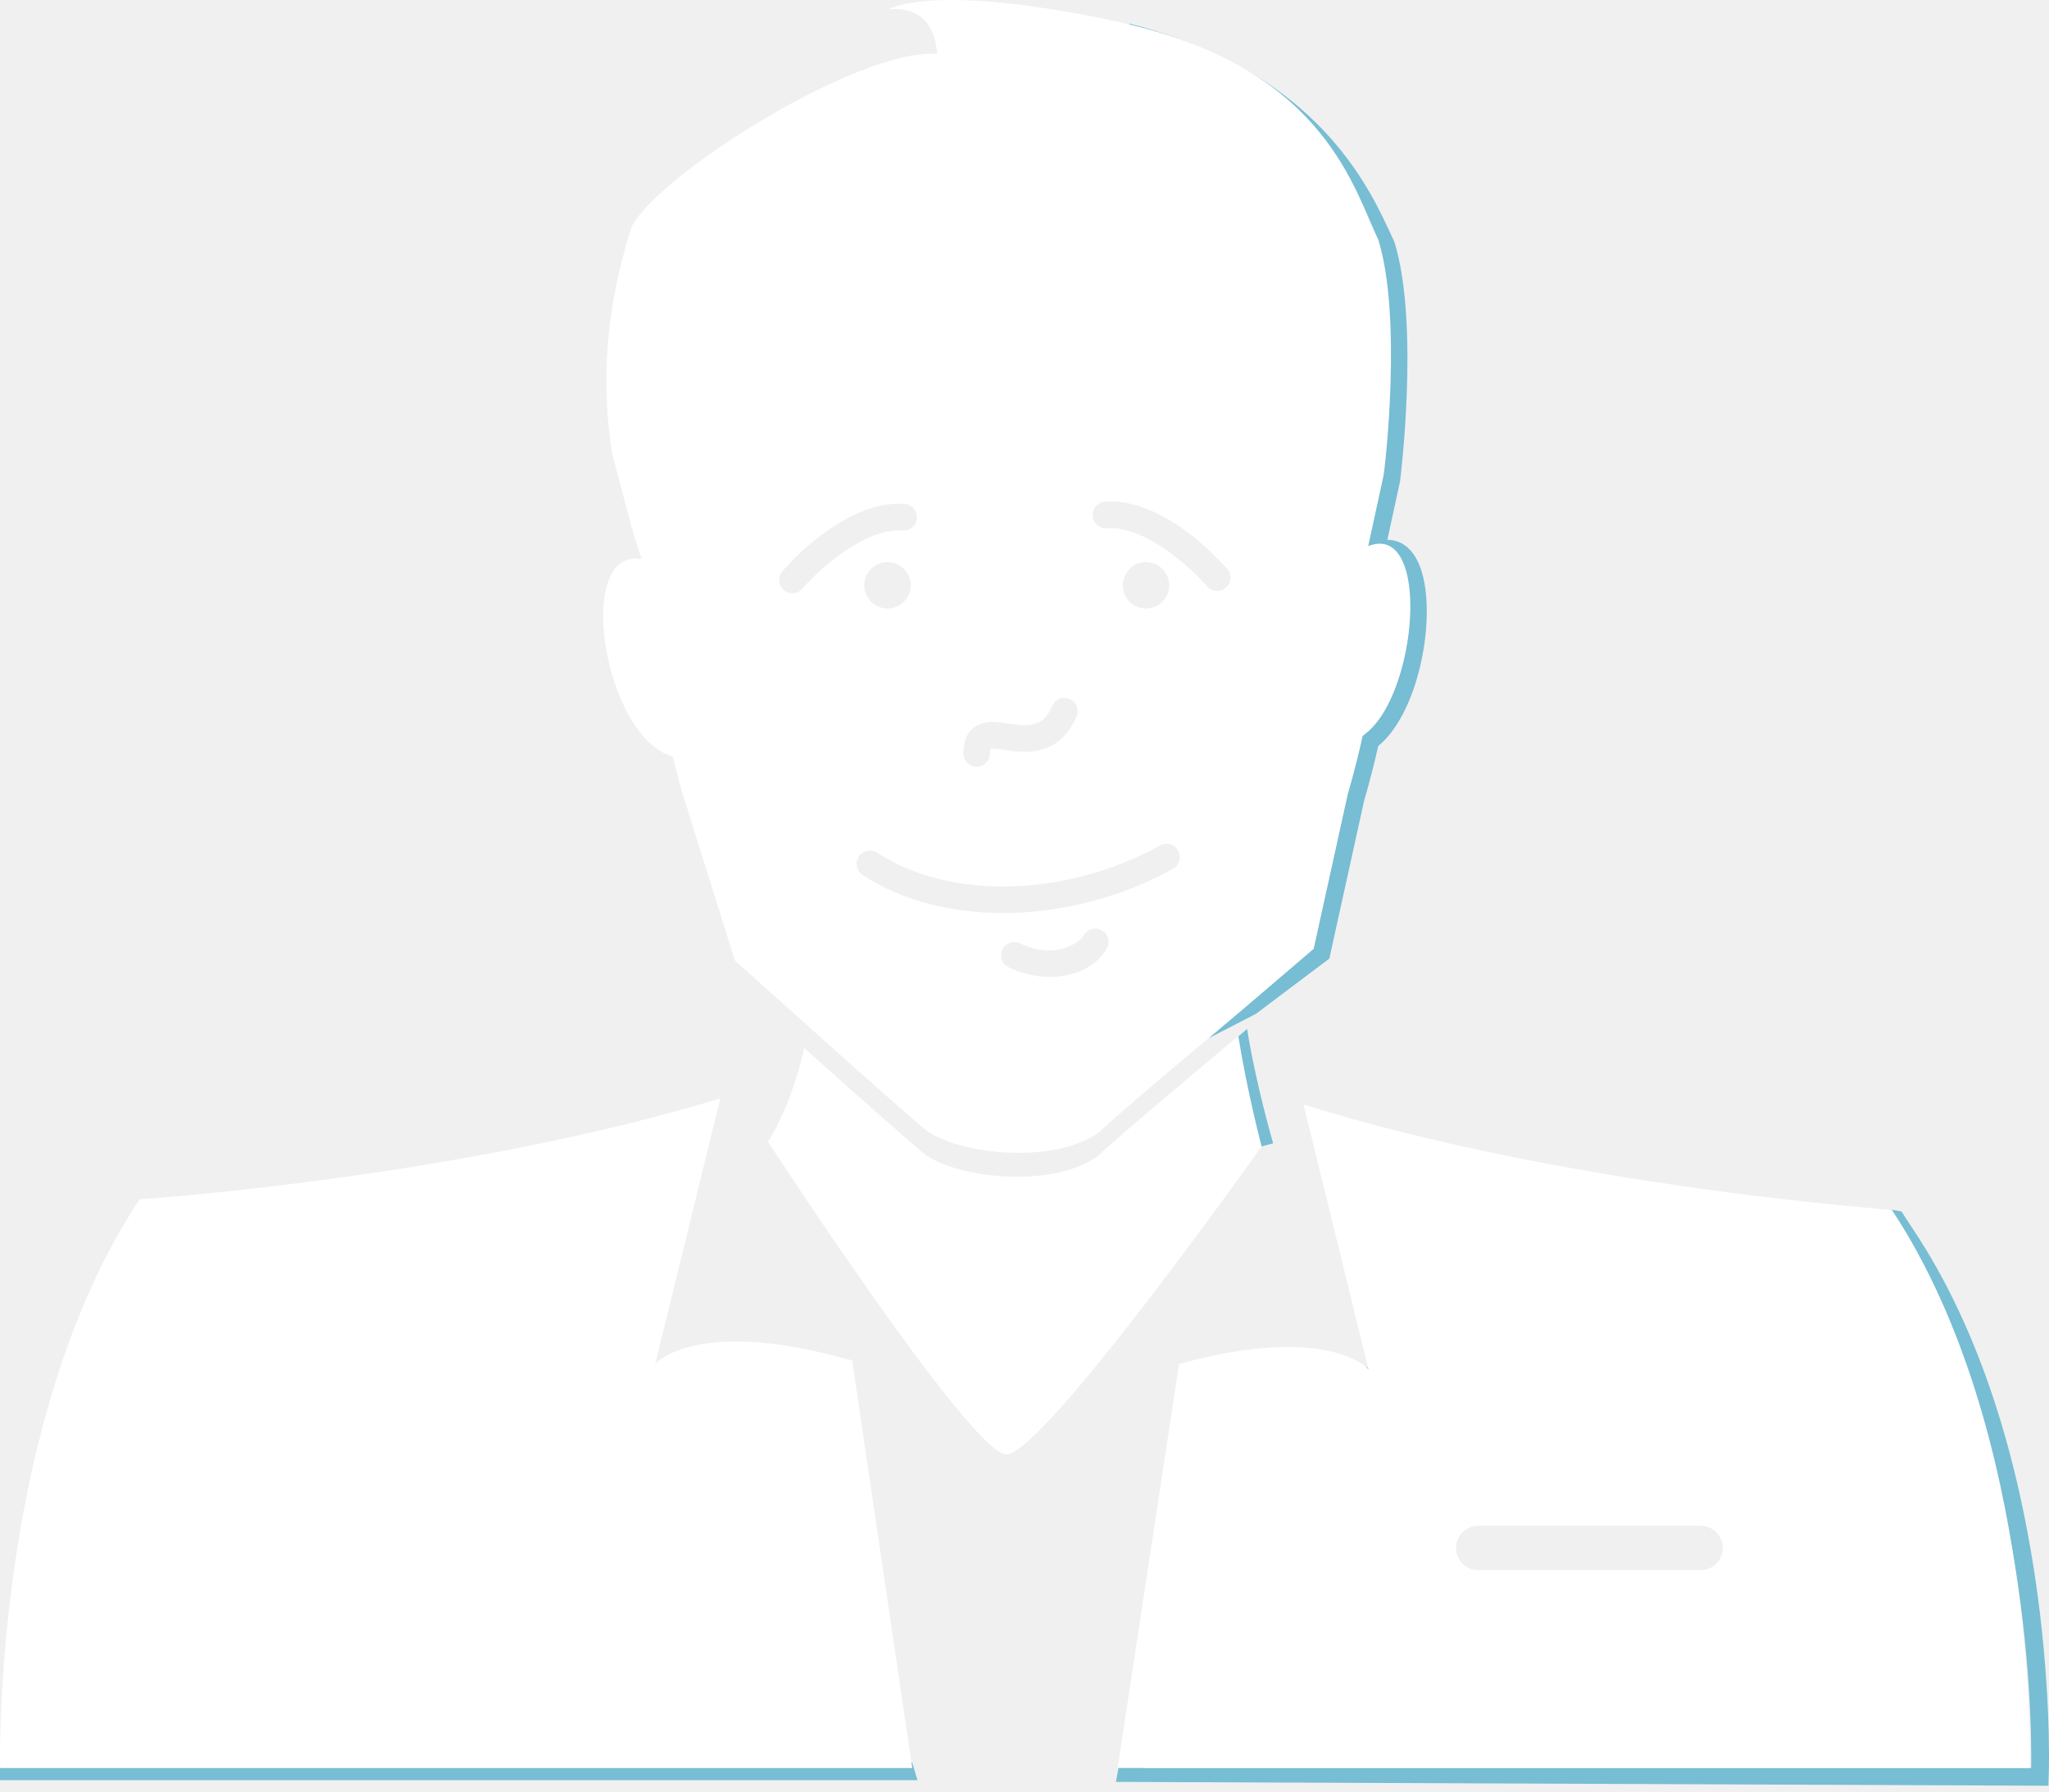
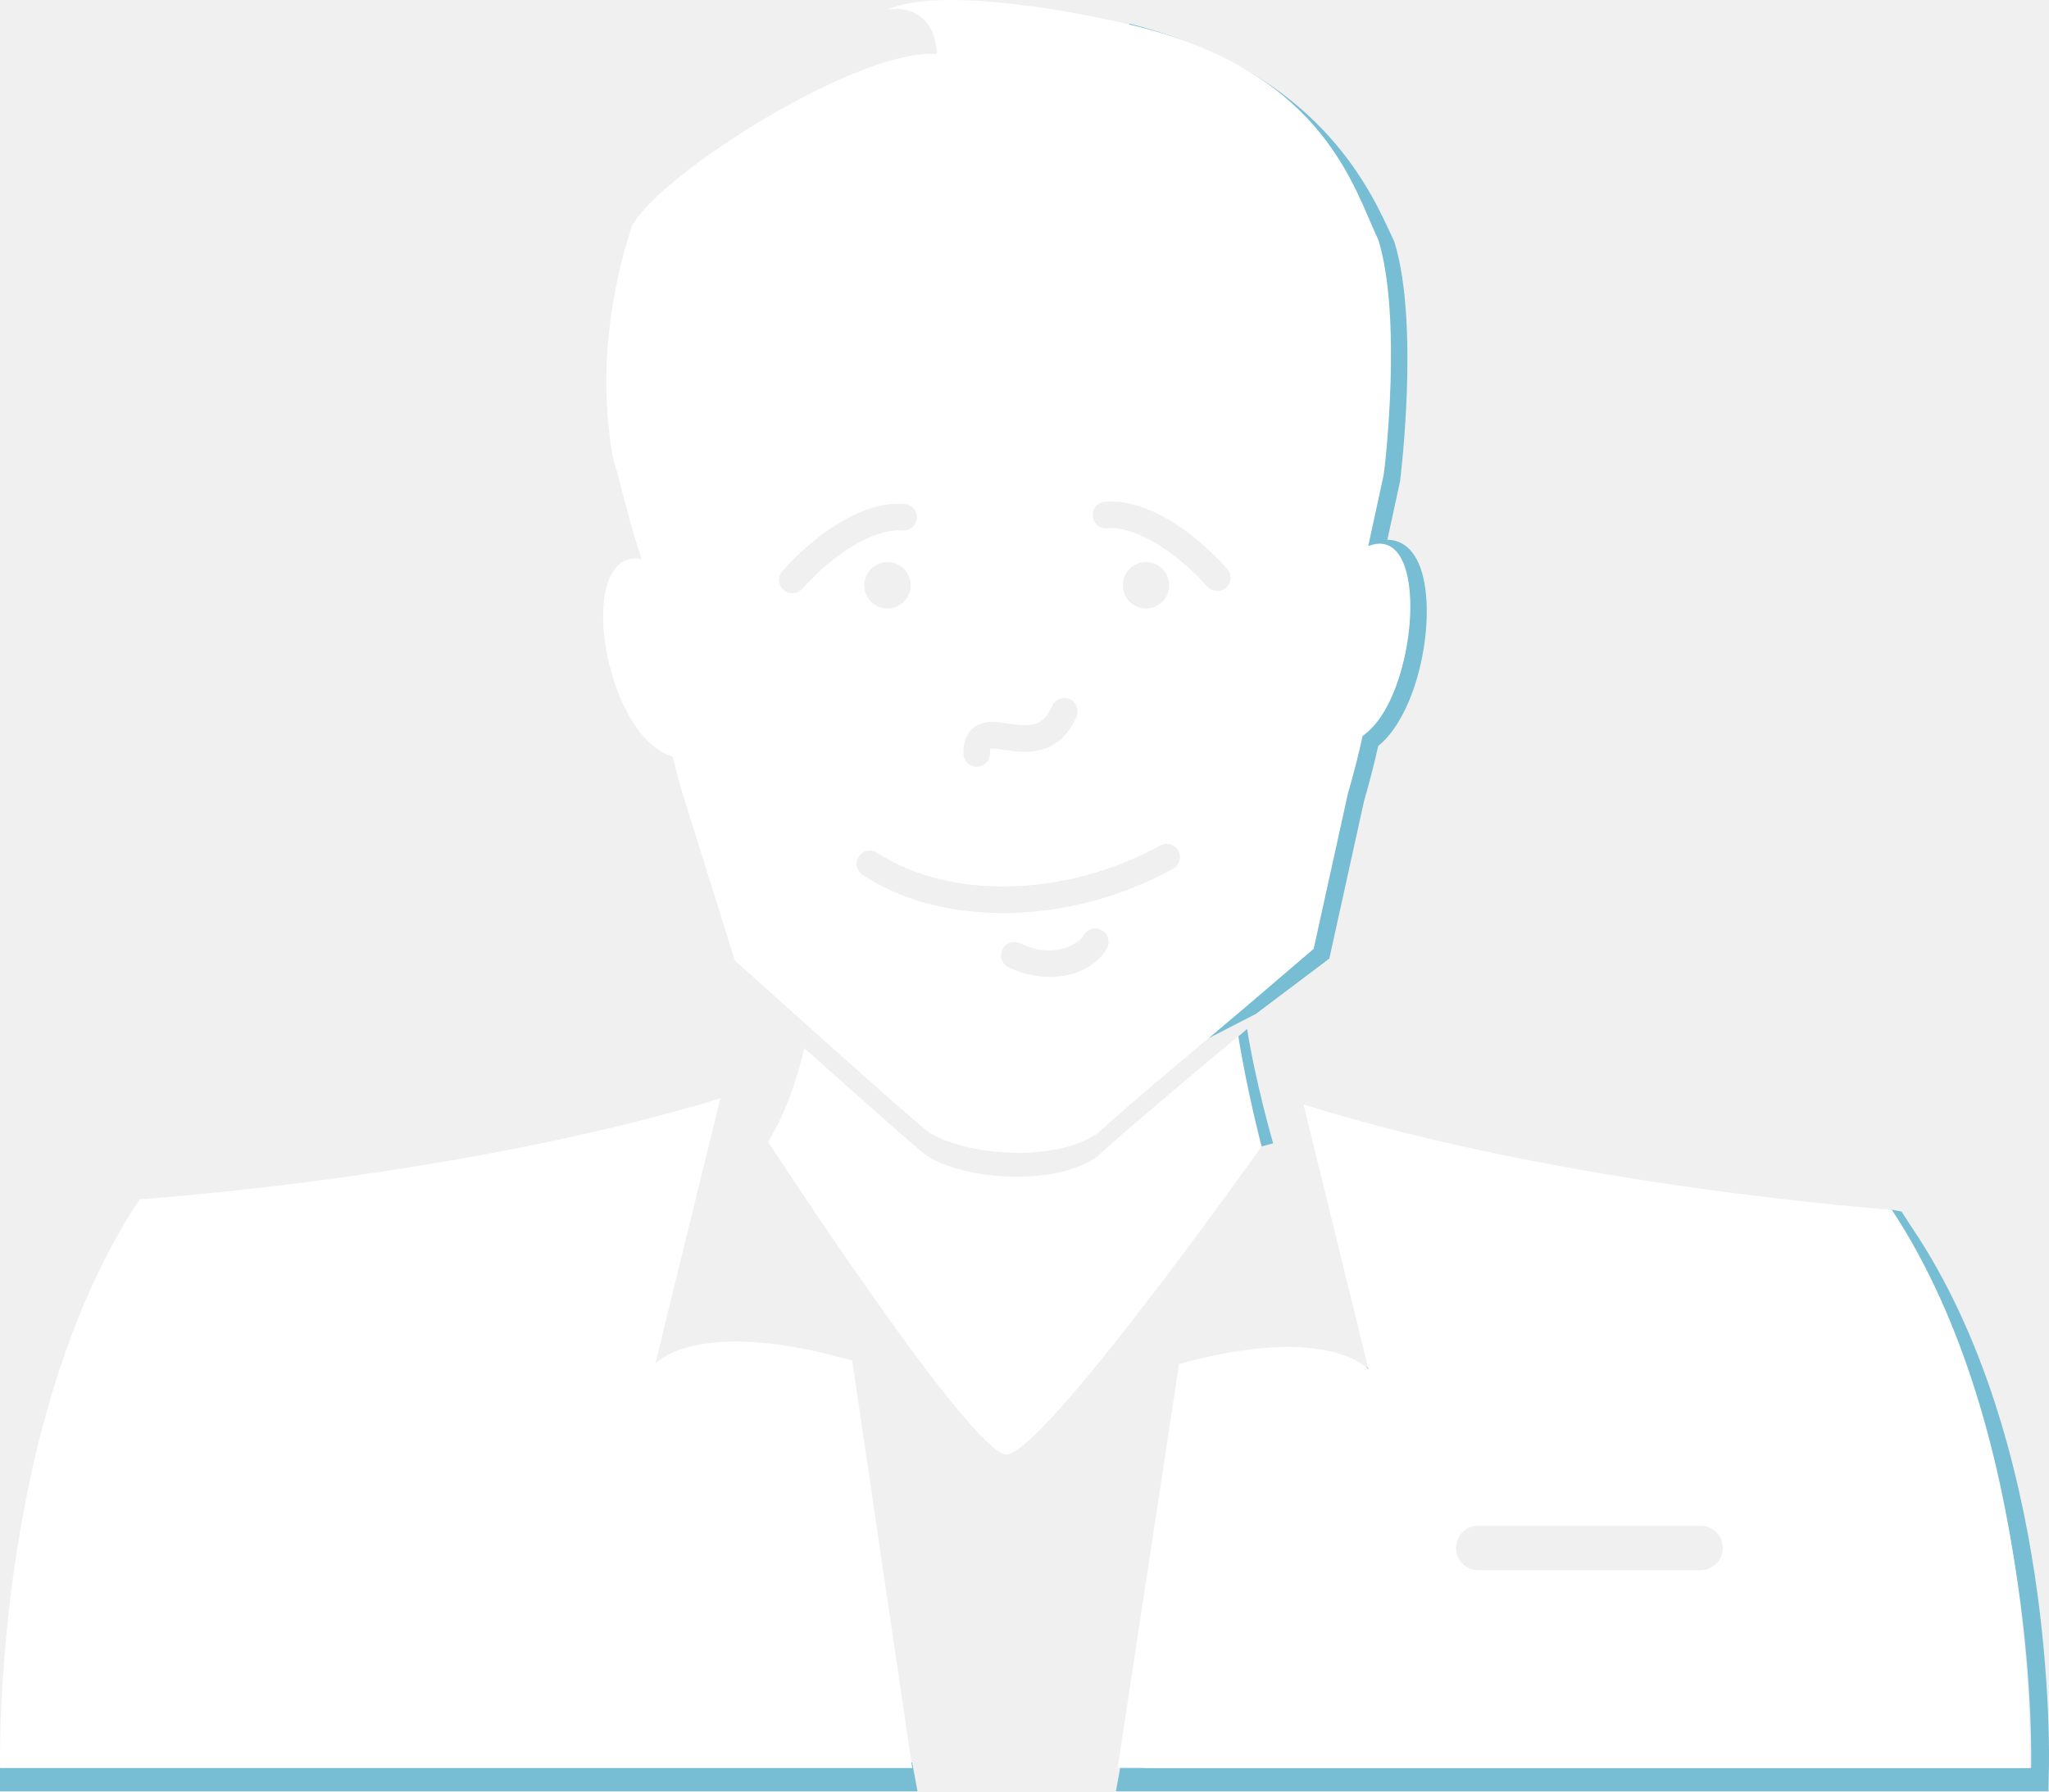
- <svg xmlns="http://www.w3.org/2000/svg" version="1.1" x="0px" y="0px" width="231px" height="202px" viewBox="0 0 231 202" enable-background="new 0 0 231 202" xml:space="preserve">
+ <svg xmlns="http://www.w3.org/2000/svg" version="1.1" id="Layer_1" x="0px" y="0px" width="231px" height="202px" viewBox="0 0 231 202" enable-background="new 0 0 231 202" xml:space="preserve">
  <g id="Layer_2">
</g>
-   <g id="Layer_1">
-     <polygon opacity="0.7" fill="#43A6C8" points="103.436,200.75 0,200.75 0,198.75 102.836,198.75  " />
-     <description>Created with Sketch (http://www.bohemiancoding.com/sketch)</description>
-     <path id="Fill-1" fill="#FFFFFF" d="M81.213,123.861c-29.603,9.007-65.472,11.382-65.472,11.382   c-16.645,25.043-15.733,64.132-15.733,64.132h102.836l-6.776-45.991c-0.234-0.031-0.483-0.084-0.746-0.157   c-16.93-4.7-21.451,0.569-21.451,0.569L81.213,123.861z M90.399,120.757c0.273-0.104,0.546-0.207,0.817-0.312l0.491,3.336   C91.197,122.575,90.749,121.546,90.399,120.757z" />
-     <path id="Imported-Layers" opacity="0.7" fill="#43A6C8" d="M149.377,128.372c28.914,8.853,64.484,11.267,64.484,11.267   c16.104,23.813,15.127,59.733,15.127,59.733H129l6.731-43.226c5.032-1.356,8.934-1.826,11.923-1.826   c6.744,0,8.844,2.391,8.844,2.391L149.377,128.372 M147.625,125.875l7,28.5c-1.5-0.424-4.264-2.033-6.751-2.033   c-3.583,0-7.759,0.64-12.415,1.902l-1.213,0.328l-8.434,46.365l105.121,0.435l0.051-1.854c0.04-1.497,0.805-36.932-15.416-61.057   l-1.193-1.836l-1.097-0.205c-0.352-0.025-34.806-1.322-63.104-10.035L147.625,125.875" />
-     <path id="Fill-3" fill="#FFFFFF" d="M146.957,124.546c29.738,9.329,66.321,11.874,66.321,11.874   c16.562,25.096,15.558,62.951,15.558,62.951H126l6.923-45.555c16.854-4.654,21.358,0.596,21.358,0.596L146.957,124.546z    M166.646,177.061h25.08c1.381,0,2.5-1.119,2.5-2.5s-1.119-2.5-2.5-2.5h-25.08c-1.381,0-2.5,1.119-2.5,2.5   S165.266,177.061,166.646,177.061z" />
-     <path opacity="0.7" fill="#43A6C8" d="M141.596,129.442c-0.016-0.059-1.56-5.757-2.564-12.067l1.562-1.344   c0.989,6.213,2.92,12.843,2.936,12.901L141.596,129.442z" />
-     <path id="Fill-9" fill="#FFFFFF" d="M90.674,118.192c-0.768,3.366-2.026,7.197-4.085,10.569c0,0,22.761,34.998,26.815,35.252   c4.055,0.253,28.826-34.74,28.826-34.74s-1.617-6.104-2.626-12.438c-2.327,1.943-14.223,11.893-15.756,13.466   c-4.741,3.605-15.258,2.758-19.401,0C103.593,129.709,96.527,123.426,90.674,118.192z" />
-     <path opacity="0.7" fill="#43A6C8" d="M141.583,114.333l-5.333,2.75l11.809-10.072l3.814-17.305   c0.029-0.105,0.777-2.532,1.636-6.374l0.082-0.37l0.308-0.222c4.33-3.129,6.292-14.647,4.037-18.751   c-0.597-1.086-1.332-1.36-2.458-0.911l-1.746,0.695l2.141-9.859c0.263-1.541,1.945-17.729-0.552-25.94   c-0.198-0.411-0.408-0.867-0.635-1.359c-2.926-6.348-8.371-18.165-27.348-22.979l-0.004-0.969   c19.901,5.048,26.321,16.934,29.168,23.111c0.234,0.508,0.449,0.976,0.652,1.396l0.055,0.14c2.856,9.247,0.653,26.821,0.626,26.981   l-1.428,6.579c0.002,0,0.004,0,0.005,0c1.351,0,2.499,0.738,3.276,2.152c2.635,4.796,0.629,17.093-4.308,21.098   c-0.843,3.719-1.546,5.997-1.576,6.095l-3.938,17.877L141.583,114.333z" />
-     <g>
-       <path fill="#FFFFFF" d="M111.573,84.451c0.025-0.008,0.053-0.014,0.084-0.019c0.009-0.037,0.019-0.065,0.029-0.082    C111.661,84.394,111.597,84.443,111.573,84.451z" />
-       <path fill="#FFFFFF" d="M154.246,61.585l1.743-8.022c0.173-1.016,2.101-17.785-0.597-26.518    c-2.697-5.58-5.934-18.68-26.973-24.017c-6.289-1.59-22.3-4.67-28.381-1.941c0,0,5.227-1.092,5.606,5.004    c-8.631-0.728-31.007,13.273-34.398,19.377c-3.041,9.37-3.516,18.104-2.186,25.927c1.71,6.187,1.814,7.278,3.278,11.645    c-7.688-1.334-4.311,20.042,3.495,22.277c0.32,1.264,0.655,2.546,1.023,3.864l5.988,19.121c0,0,20.276,18.267,21.761,19.299    c4.142,2.761,14.659,3.61,19.399,0c1.701-1.748,16.148-13.812,16.148-13.812l7.947-6.799l3.888-17.632    c0,0,0.755-2.437,1.634-6.371C159.979,78.393,161.326,58.765,154.246,61.585z M110.677,81.588c0.835-0.262,1.35-0.228,3.131,0.028    c0.869,0.125,1.346,0.171,1.84,0.163c1.399-0.024,2.266-0.558,2.971-2.169c0.332-0.759,1.216-1.105,1.975-0.773    c0.76,0.332,1.105,1.216,0.773,1.975c-1.191,2.727-3.135,3.923-5.667,3.967c-0.7,0.012-1.299-0.047-2.318-0.193    c-1.067-0.153-1.496-0.191-1.724-0.154c-0.026,0.099-0.047,0.27-0.047,0.523c0,0.829-0.671,1.5-1.5,1.5s-1.5-0.671-1.5-1.5    C108.61,83.225,109.293,82.021,110.677,81.588z M90.447,66.399c-0.553,0.617-1.501,0.669-2.118,0.116    c-0.617-0.553-0.669-1.501-0.116-2.118c3.974-4.434,9.186-7.939,13.784-7.563c0.826,0.067,1.44,0.792,1.373,1.617    s-0.792,1.44-1.617,1.373C98.4,59.549,93.832,62.622,90.447,66.399z M102.668,66.002c0,1.445-1.17,2.617-2.614,2.617    s-2.615-1.172-2.615-2.617c0-1.445,1.171-2.617,2.615-2.617S102.668,64.557,102.668,66.002z M124.806,106.905    c-1.515,2.89-6.374,4.441-11.1,2.174c-0.747-0.358-1.062-1.255-0.704-2.001c0.358-0.747,1.254-1.062,2.001-0.703    c1.858,0.891,3.556,1.009,5.024,0.539c1.057-0.337,1.902-0.983,2.121-1.402c0.385-0.733,1.292-1.016,2.025-0.631    C124.908,105.266,125.19,106.172,124.806,106.905z M132.248,97.97c-11.443,6.317-25.793,6.741-34.999,0.7    c-0.692-0.455-0.886-1.384-0.431-2.077c0.454-0.692,1.384-0.886,2.077-0.431c8.203,5.383,21.374,4.995,31.903-0.818    c0.725-0.4,1.638-0.137,2.037,0.588C133.236,96.658,132.974,97.57,132.248,97.97z M126.582,66.002c0-1.445,1.17-2.617,2.614-2.617    s2.614,1.171,2.614,2.617c0,1.445-1.17,2.617-2.614,2.617S126.582,67.447,126.582,66.002z M138.227,66.262    c-0.617,0.553-1.565,0.501-2.118-0.116c-3.384-3.777-7.953-6.85-11.305-6.576c-0.825,0.068-1.55-0.547-1.618-1.373    c-0.066-0.826,0.548-1.55,1.373-1.617c4.598-0.376,9.812,3.13,13.783,7.563C138.896,64.761,138.844,65.709,138.227,66.262z" />
-     </g>
+   <polygon opacity="0.7" fill="#43A6C8" enable-background="new    " points="103.436,202 0,202 0,198.75 102.836,198.75 " />
+   <description>Created with Sketch (http://www.bohemiancoding.com/sketch)</description>
+   <path id="Fill-1" fill="#FFFFFF" d="M81.213,123.861c-29.603,9.007-65.472,11.382-65.472,11.382  c-16.645,25.043-15.733,64.132-15.733,64.132h102.836l-6.776-45.991c-0.234-0.03-0.483-0.084-0.746-0.157  c-16.93-4.699-21.451,0.569-21.451,0.569L81.213,123.861z M90.399,120.757c0.273-0.104,0.546-0.207,0.817-0.312l0.491,3.336  C91.197,122.575,90.749,121.546,90.399,120.757z" />
+   <path id="Imported-Layers" opacity="0.7" fill="#43A6C8" enable-background="new    " d="M149.377,128.372  c28.914,8.853,64.484,11.267,64.484,11.267c16.104,23.813,15.127,59.733,15.127,59.733H129l6.73-43.226  c5.033-1.356,8.935-1.826,11.924-1.826c6.744,0,8.844,2.391,8.844,2.391L149.377,128.372 M147.625,125.875l7,28.5  c-1.5-0.424-4.264-2.033-6.751-2.033c-3.583,0-7.759,0.641-12.415,1.902l-1.213,0.328L125.812,202h105.121l0.051-2.482  c0.039-1.496,0.805-36.932-15.416-61.057l-1.193-1.836l-1.098-0.205c-0.352-0.025-34.805-1.322-63.104-10.035L147.625,125.875" />
+   <path id="Fill-3" fill="#FFFFFF" d="M146.957,124.546c29.738,9.329,66.32,11.874,66.32,11.874  c16.562,25.096,15.559,62.951,15.559,62.951H126l6.923-45.555c16.854-4.654,21.358,0.596,21.358,0.596L146.957,124.546z   M166.646,177.061h25.08c1.381,0,2.5-1.119,2.5-2.5s-1.119-2.5-2.5-2.5h-25.08c-1.381,0-2.5,1.119-2.5,2.5  S165.266,177.061,166.646,177.061z" />
+   <path opacity="0.7" fill="#43A6C8" enable-background="new    " d="M141.596,129.441c-0.016-0.059-1.56-5.756-2.563-12.066  l1.562-1.344c0.989,6.213,2.92,12.843,2.936,12.9L141.596,129.441z" />
+   <path id="Fill-9" fill="#FFFFFF" d="M90.674,118.191c-0.768,3.367-2.026,7.197-4.085,10.569c0,0,22.761,34.998,26.815,35.253  c4.055,0.252,28.827-34.74,28.827-34.74s-1.617-6.104-2.627-12.438c-2.326,1.942-14.223,11.894-15.756,13.466  c-4.74,3.605-15.258,2.758-19.401,0C103.593,129.709,96.527,123.426,90.674,118.191z" />
+   <path opacity="0.7" fill="#43A6C8" enable-background="new    " d="M141.583,114.333l-5.333,2.75l11.809-10.072l3.814-17.305  c0.029-0.105,0.777-2.532,1.636-6.374l0.082-0.37l0.308-0.222c4.33-3.129,6.293-14.647,4.037-18.751  c-0.597-1.086-1.332-1.36-2.457-0.911l-1.746,0.695l2.141-9.859c0.264-1.541,1.945-17.729-0.553-25.94  c-0.197-0.411-0.407-0.867-0.635-1.359c-2.926-6.348-8.371-18.165-27.348-22.979l-0.004-0.969  c19.9,5.048,26.321,16.934,29.168,23.111c0.234,0.508,0.449,0.976,0.652,1.396l0.055,0.14c2.855,9.247,0.652,26.821,0.626,26.981  l-1.428,6.579c0.002,0,0.004,0,0.005,0c1.352,0,2.499,0.738,3.275,2.152c2.636,4.796,0.629,17.093-4.308,21.098  c-0.843,3.719-1.546,5.997-1.575,6.095l-3.938,17.877L141.583,114.333z" />
+   <g>
+     <path fill="#FFFFFF" d="M111.573,84.451c0.025-0.008,0.053-0.014,0.084-0.019c0.009-0.037,0.019-0.065,0.029-0.082   C111.661,84.394,111.597,84.443,111.573,84.451z" />
+     <path fill="#FFFFFF" d="M154.246,61.585l1.742-8.022c0.174-1.016,2.102-17.785-0.596-26.518c-2.697-5.58-5.935-18.68-26.974-24.017   c-6.289-1.59-22.3-4.67-28.381-1.941c0,0,5.227-1.092,5.606,5.004c-8.631-0.728-31.007,13.273-34.398,19.377   c-3.041,9.37-3.516,18.104-2.186,25.927c1.71,6.187,1.814,7.278,3.278,11.645c-7.688-1.334-4.311,20.042,3.495,22.277   c0.32,1.264,0.655,2.546,1.023,3.864l5.988,19.121c0,0,20.276,18.267,21.761,19.3c4.142,2.76,14.659,3.609,19.399,0   c1.701-1.748,16.148-13.812,16.148-13.812l7.947-6.799l3.887-17.632c0,0,0.756-2.437,1.635-6.371   C159.979,78.393,161.326,58.765,154.246,61.585z M110.677,81.588c0.835-0.262,1.35-0.228,3.131,0.028   c0.869,0.125,1.346,0.171,1.84,0.163c1.399-0.024,2.266-0.558,2.971-2.169c0.332-0.759,1.216-1.105,1.975-0.773   c0.76,0.332,1.105,1.216,0.773,1.975c-1.191,2.727-3.135,3.923-5.667,3.967c-0.7,0.012-1.299-0.047-2.318-0.193   c-1.067-0.153-1.496-0.191-1.724-0.154c-0.026,0.099-0.047,0.27-0.047,0.523c0,0.829-0.671,1.5-1.5,1.5c-0.829,0-1.5-0.671-1.5-1.5   C108.61,83.225,109.293,82.021,110.677,81.588z M90.447,66.399c-0.553,0.617-1.501,0.669-2.118,0.116   c-0.617-0.553-0.669-1.501-0.116-2.118c3.974-4.434,9.186-7.939,13.784-7.563c0.826,0.067,1.44,0.792,1.373,1.617   c-0.067,0.825-0.792,1.44-1.617,1.373C98.4,59.549,93.832,62.622,90.447,66.399z M102.668,66.002c0,1.445-1.17,2.617-2.614,2.617   c-1.444,0-2.615-1.172-2.615-2.617s1.171-2.617,2.615-2.617C101.498,63.385,102.668,64.557,102.668,66.002z M124.807,106.904   c-1.516,2.891-6.375,4.441-11.101,2.175c-0.747-0.358-1.062-1.255-0.704-2.001c0.358-0.747,1.254-1.062,2.001-0.703   c1.858,0.891,3.556,1.009,5.024,0.539c1.057-0.337,1.902-0.982,2.121-1.402c0.385-0.732,1.291-1.016,2.024-0.631   C124.908,105.266,125.189,106.172,124.807,106.904z M132.248,97.97c-11.443,6.317-25.793,6.741-34.999,0.7   c-0.692-0.455-0.886-1.384-0.431-2.077c0.454-0.692,1.384-0.886,2.077-0.431c8.203,5.383,21.375,4.995,31.903-0.818   c0.726-0.4,1.638-0.137,2.037,0.588C133.236,96.658,132.975,97.57,132.248,97.97z M126.582,66.002c0-1.445,1.17-2.617,2.613-2.617   c1.445,0,2.615,1.171,2.615,2.617c0,1.445-1.17,2.617-2.615,2.617C127.752,68.619,126.582,67.447,126.582,66.002z M138.227,66.262   c-0.617,0.553-1.564,0.501-2.117-0.116c-3.385-3.777-7.953-6.85-11.305-6.576c-0.826,0.068-1.551-0.547-1.619-1.373   c-0.065-0.826,0.549-1.55,1.373-1.617c4.599-0.376,9.812,3.13,13.783,7.563C138.896,64.761,138.844,65.709,138.227,66.262z" />
  </g>
</svg>
